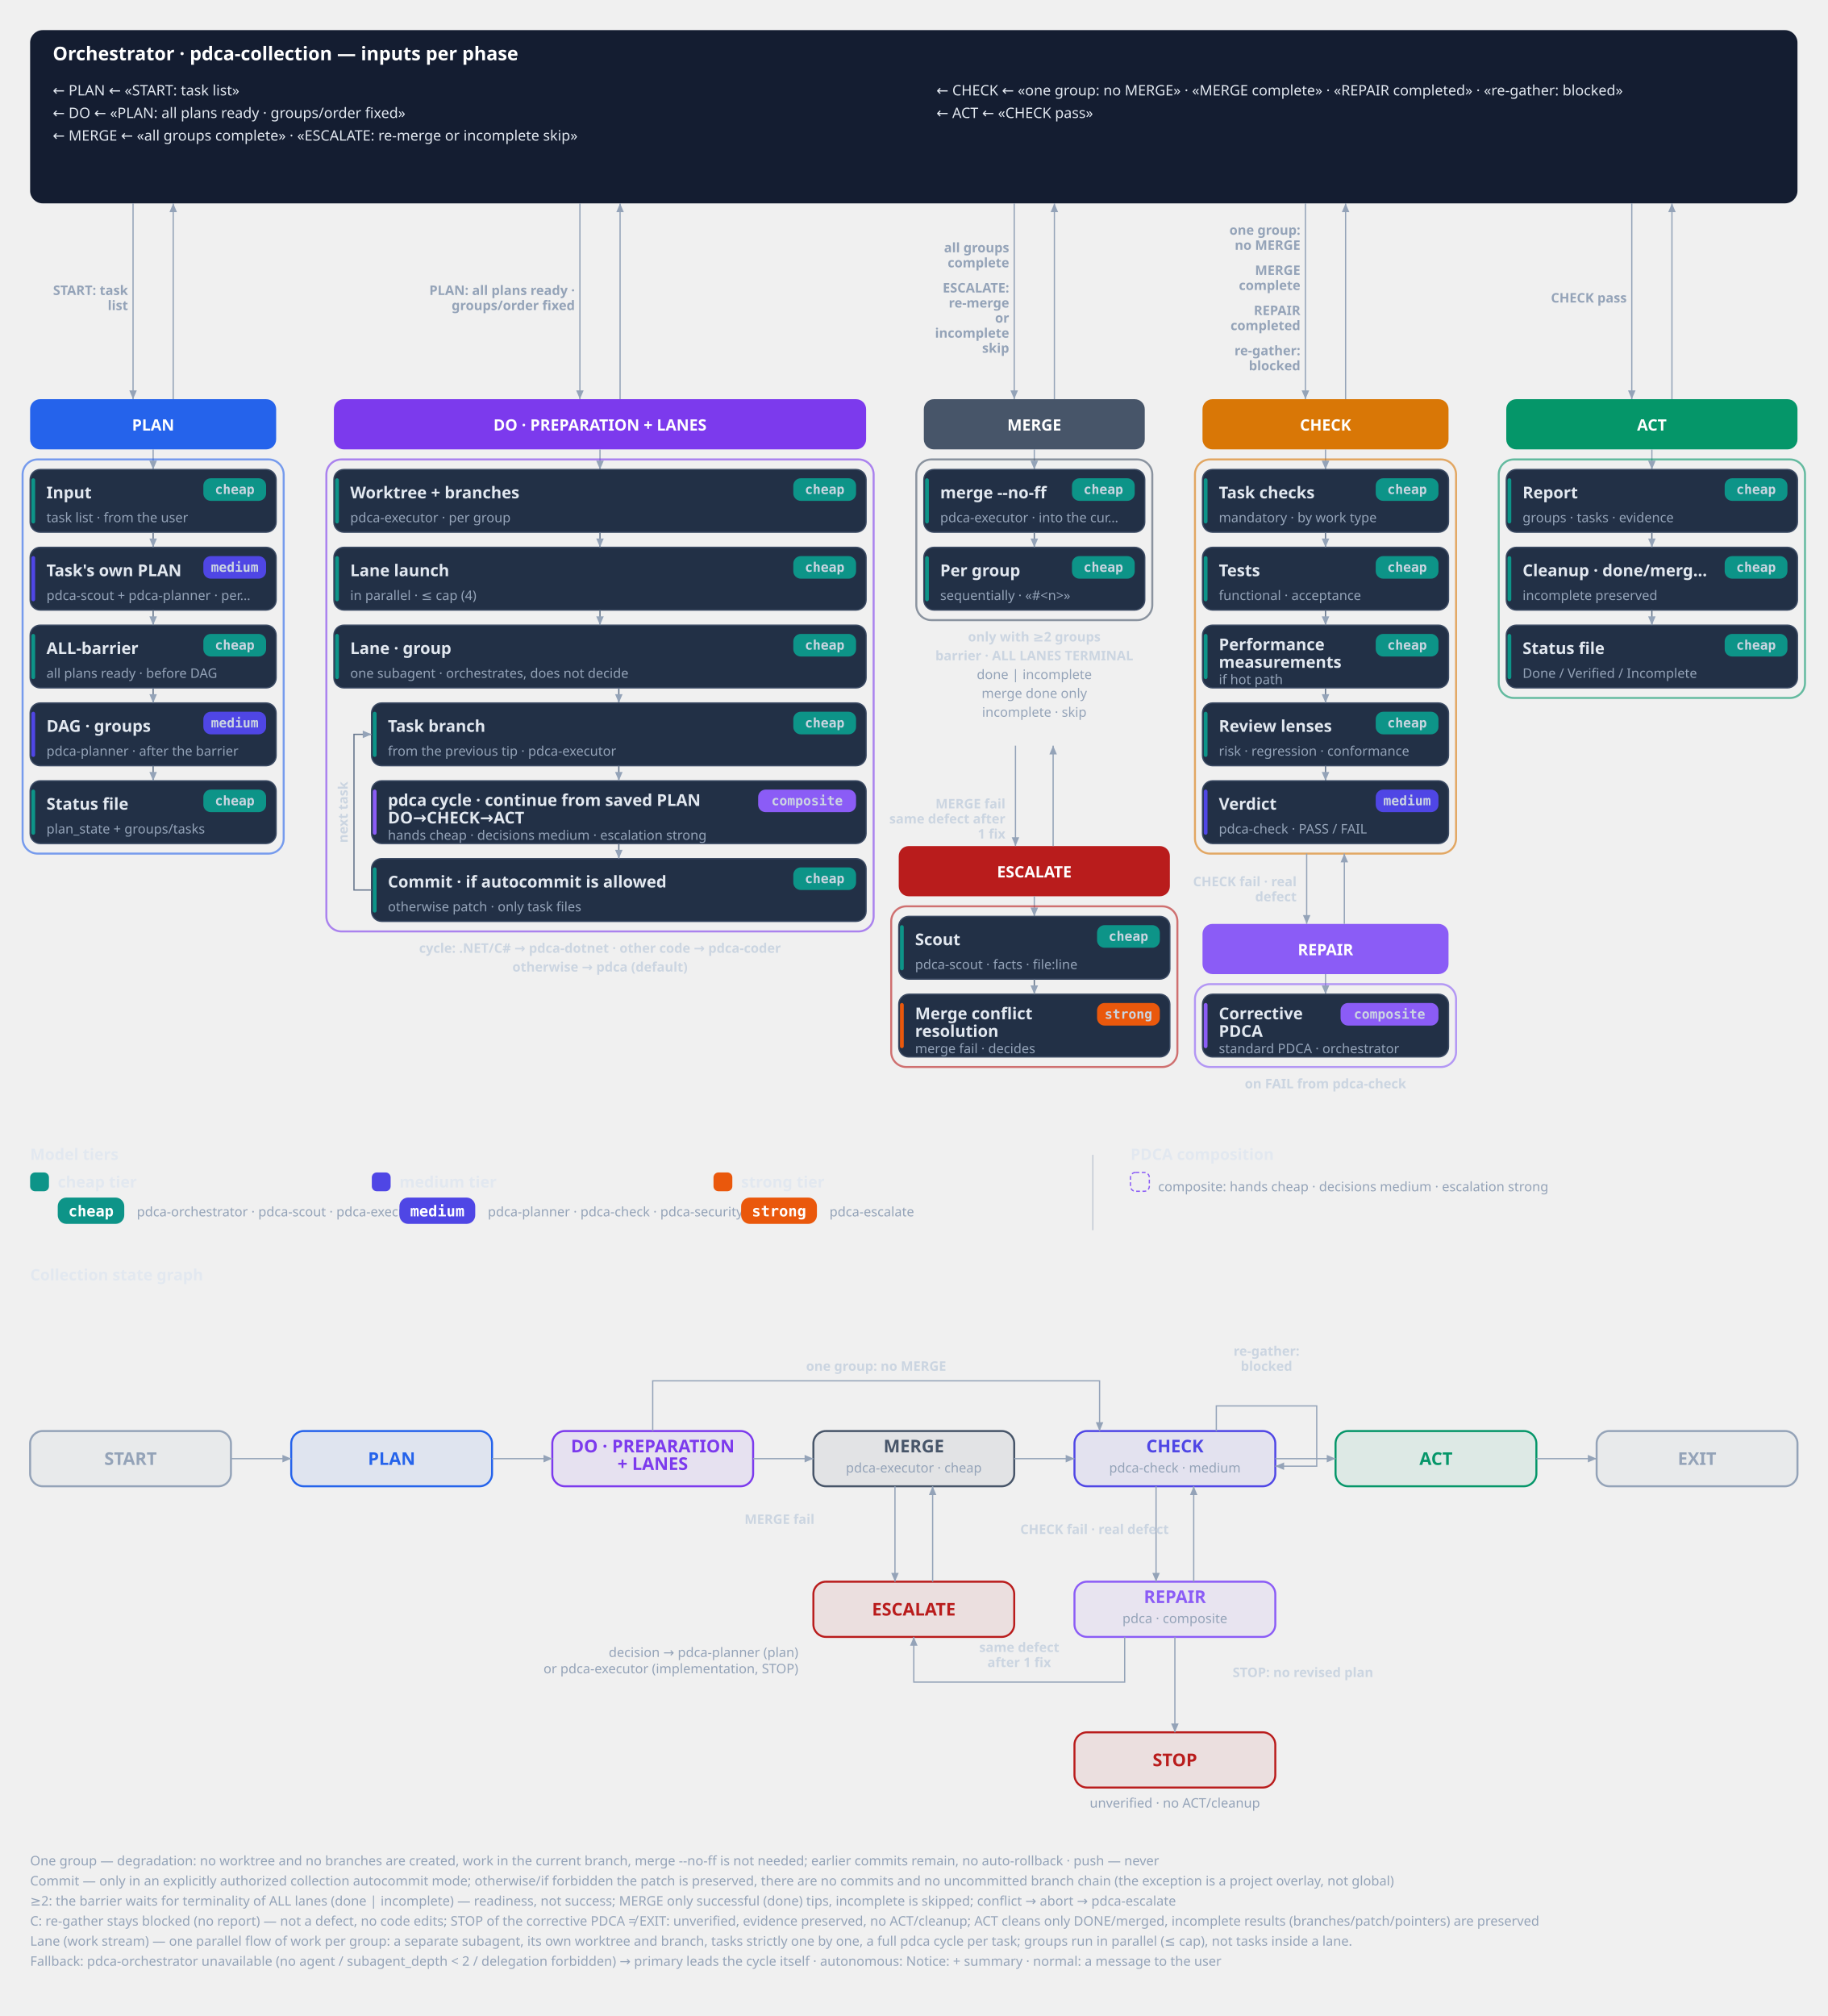
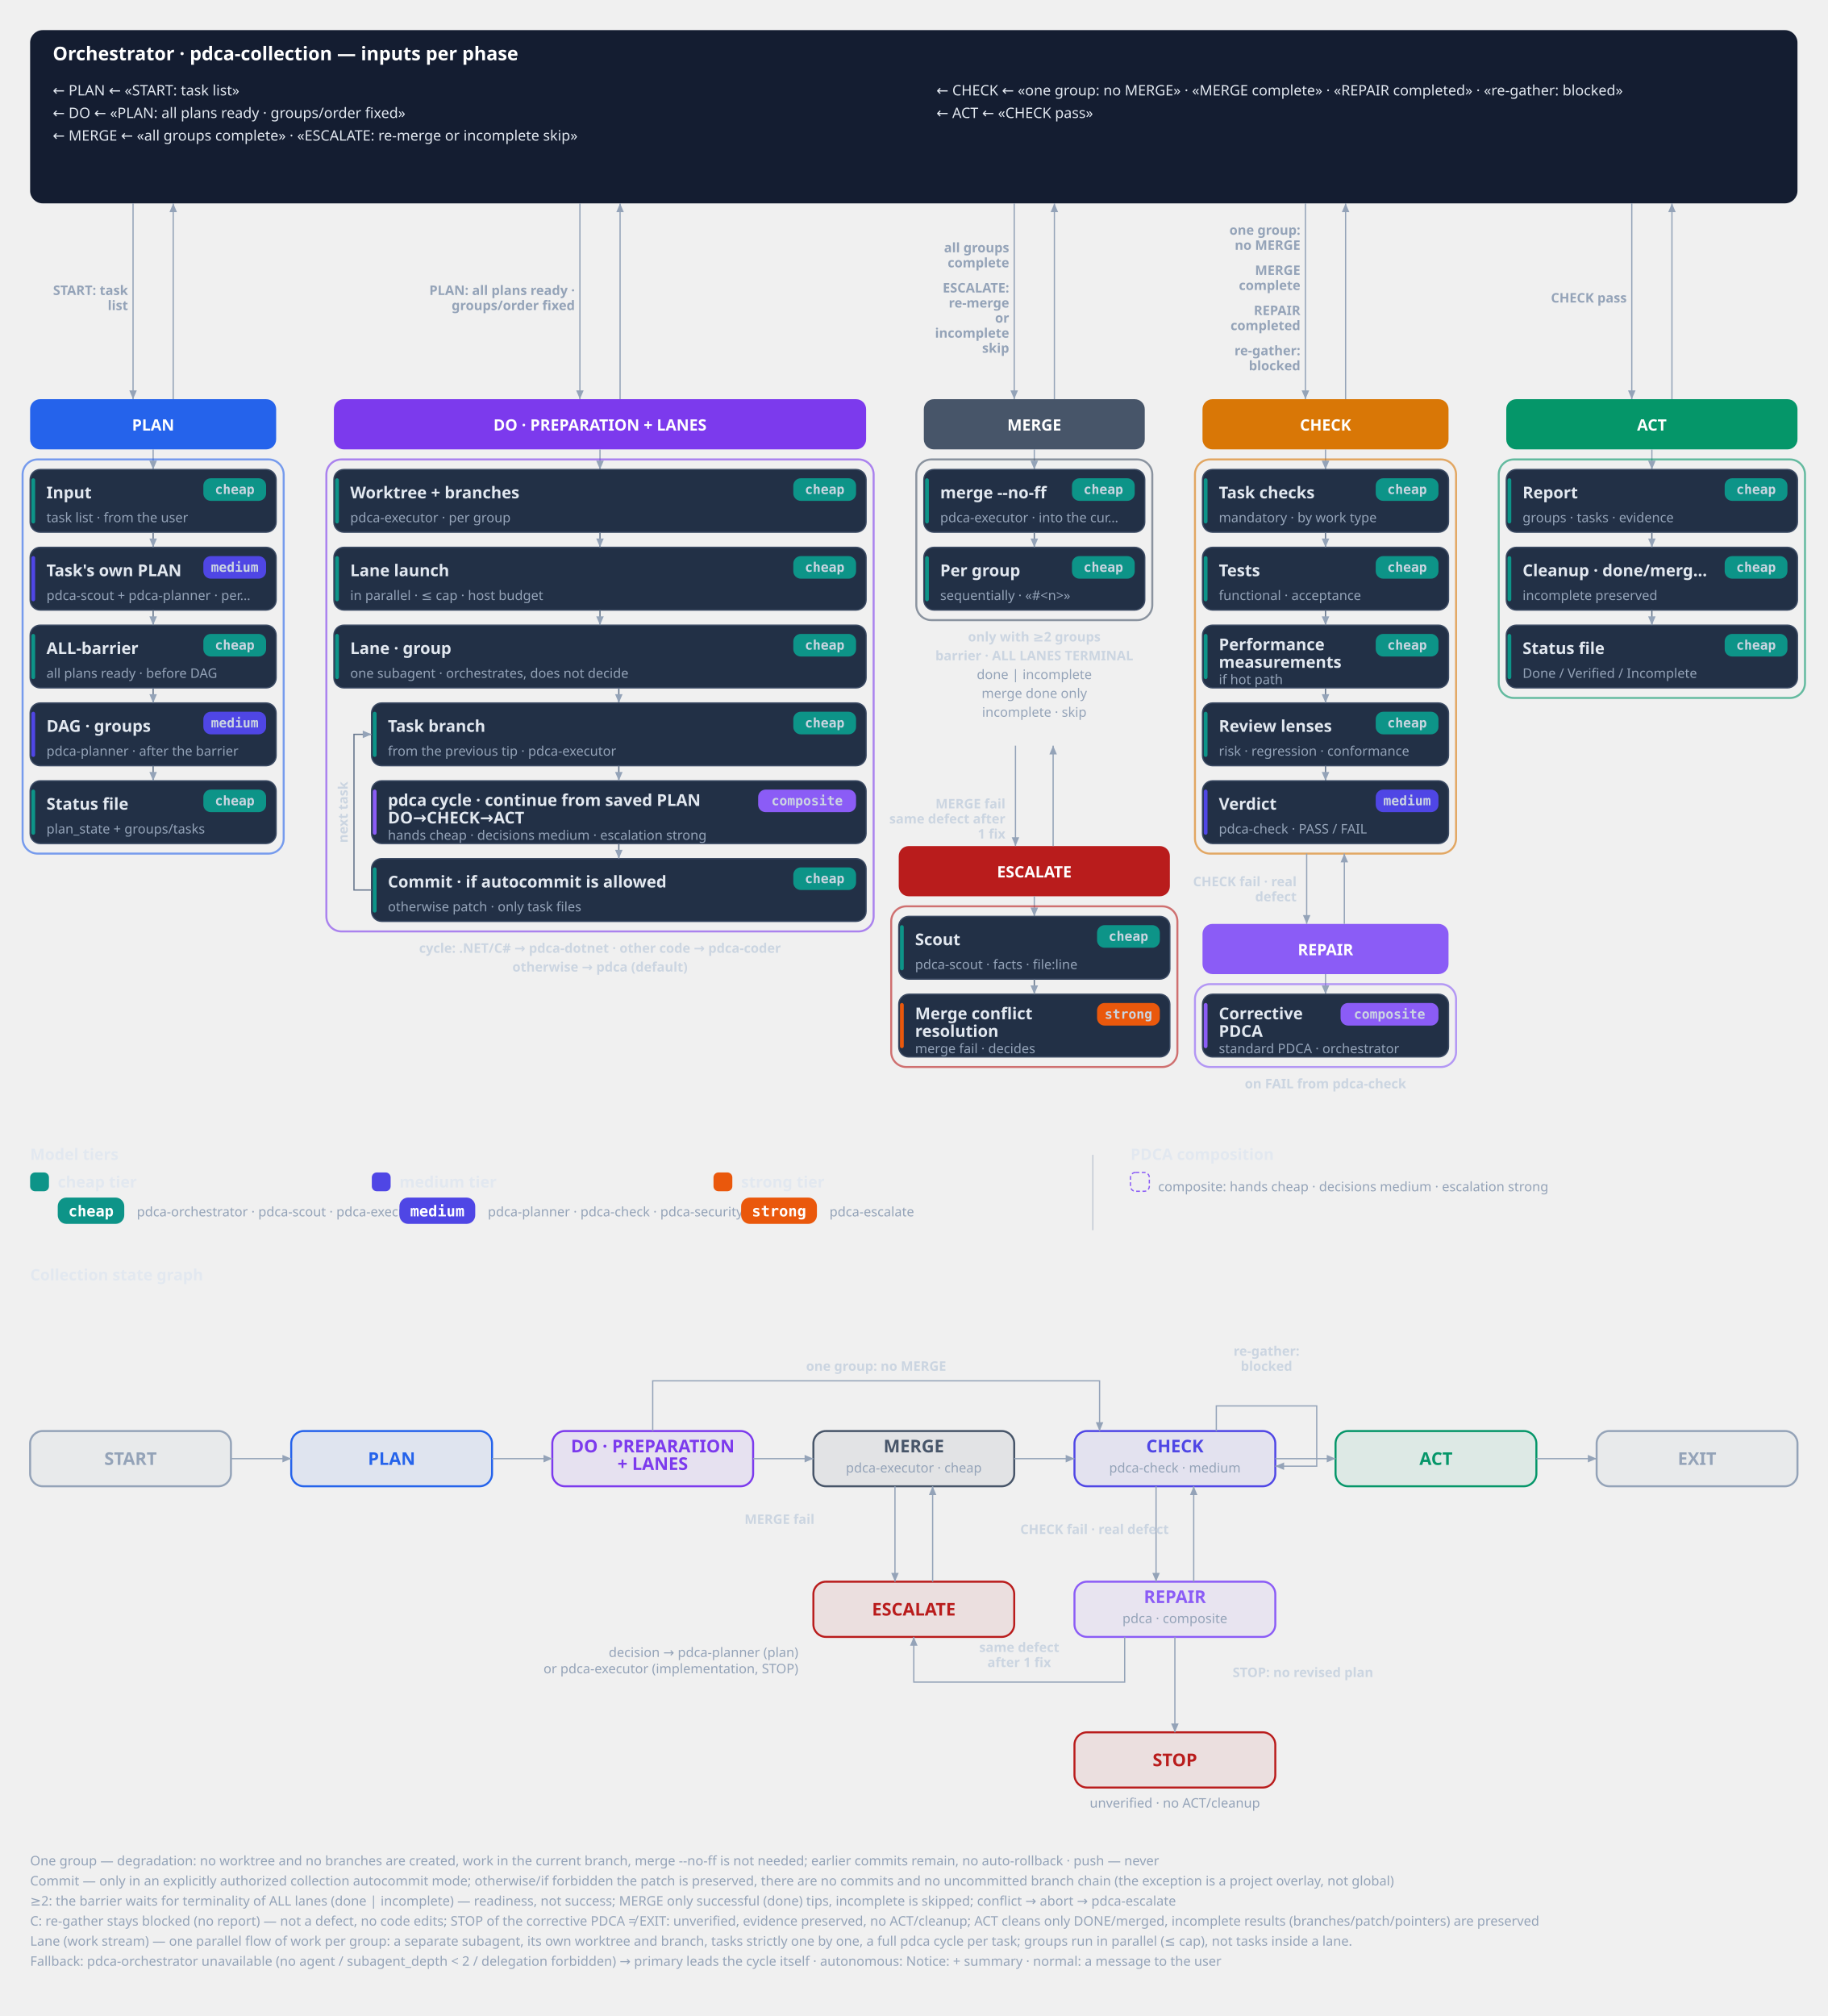
<svg xmlns="http://www.w3.org/2000/svg" viewBox="0 0 1456 1606" width="1456" font-family="Segoe UI, system-ui, sans-serif">
  <defs>
    <marker id="arrow" markerWidth="9" markerHeight="9" refX="7" refY="3" orient="auto">
      <path d="M0,0 L7,3 L0,6 Z" fill="#94a3b8" />
    </marker>
  </defs>
  <style>
.t{font-size:13px;font-weight:600;fill:#e2e8f0}
.s{font-size:10.5px;fill:#94a3b8}
.h{font-size:12.5px;font-weight:700;fill:#ffffff}
.g{font-size:10.5px;font-weight:600}
.band{fill:#141d31}
.bt{fill:#ffffff;font-size:15px;font-weight:700}
.ol{fill:#e2e8f0;font-size:11.5px}
.lt{font-size:12.5px;font-weight:700;fill:#e2e8f0}
.ls{font-size:10.5px;fill:#94a3b8}
.nt{font-size:10.5px;fill:#94a3b8}
.lm{font-family:ui-monospace,Consolas,Menlo,monospace;font-size:12px;font-weight:700}
.bm{font-family:ui-monospace,Consolas,Menlo,monospace;font-size:10.5px;font-weight:700}
.st{font-size:14px;font-weight:700}
</style>
  <rect x="24" y="24" width="1408" height="138" rx="10" class="band" data-band="orchestrator" />
  <text x="42" y="48" class="bt">Orchestrator · pdca-collection — inputs per phase</text>
  <text x="42" y="76" class="ol">← PLAN ← «START: task list»</text>
  <text x="42" y="94" class="ol">← DO ← «PLAN: all plans ready · groups/order fixed»</text>
  <text x="42" y="112" class="ol">← MERGE ← «all groups complete» · «ESCALATE: re-merge or incomplete skip»</text>
  <text x="746.0" y="76" class="ol">← CHECK ← «one group: no MERGE» · «MERGE complete» · «REPAIR completed» · «re-gather: blocked»</text>
  <text x="746.0" y="94" class="ol">← ACT ← «CHECK pass»</text>
  <g data-column="P">
    <g data-peer-header="P">
      <rect x="24" y="318" width="196" height="40" rx="8" fill="#2563eb" />
      <text x="122.0" y="343.0" class="h" text-anchor="middle">PLAN</text>
    </g>
    <polyline points="122.0,358 122.0,374" fill="none" stroke="#94a3b8" marker-end="url(#arrow)" />
    <rect x="24" y="374" width="196" height="50" rx="8" fill="#223046" stroke="#3b4a63" stroke-width="1" />
    <rect x="25" y="381" width="3" height="36" rx="1.5" fill="#0d9488" />
    <rect x="162" y="381" width="50" height="18" rx="6" fill="#0d9488" />
    <text x="187.0" y="393.5" class="bm" fill="#cbd5e1" text-anchor="middle">cheap</text>
    <text x="37" y="397" class="t">Input</text>
    <text x="37" y="416" class="s">task list · from the user</text>
    <g data-step="task-plan">
      <rect x="24" y="436" width="196" height="50" rx="8" fill="#223046" stroke="#3b4a63" stroke-width="1" />
      <rect x="25" y="443" width="3" height="36" rx="1.5" fill="#4f46e5" />
      <rect x="162" y="443" width="50" height="18" rx="6" fill="#4f46e5" />
      <text x="187.0" y="455.5" class="bm" fill="#cbd5e1" text-anchor="middle">medium</text>
      <text x="37" y="459" class="t">Task's own PLAN</text>
      <text x="37" y="478" class="s">pdca-scout + pdca-planner · per…</text>
    </g>
    <g data-step="all-plans-barrier">
      <rect x="24" y="498" width="196" height="50" rx="8" fill="#223046" stroke="#3b4a63" stroke-width="1" />
      <rect x="25" y="505" width="3" height="36" rx="1.5" fill="#0d9488" />
      <rect x="162" y="505" width="50" height="18" rx="6" fill="#0d9488" />
      <text x="187.0" y="517.5" class="bm" fill="#cbd5e1" text-anchor="middle">cheap</text>
      <text x="37" y="521" class="t">ALL-barrier</text>
      <text x="37" y="540" class="s">all plans ready · before DAG</text>
    </g>
    <g data-step="collection-scheduling">
      <rect x="24" y="560" width="196" height="50" rx="8" fill="#223046" stroke="#3b4a63" stroke-width="1" />
      <rect x="25" y="567" width="3" height="36" rx="1.5" fill="#4f46e5" />
      <rect x="162" y="567" width="50" height="18" rx="6" fill="#4f46e5" />
      <text x="187.0" y="579.5" class="bm" fill="#cbd5e1" text-anchor="middle">medium</text>
      <text x="37" y="583" class="t">DAG · groups</text>
      <text x="37" y="602" class="s">pdca-planner · after the barrier</text>
    </g>
    <rect x="24" y="622" width="196" height="50" rx="8" fill="#223046" stroke="#3b4a63" stroke-width="1" />
    <rect x="25" y="629" width="3" height="36" rx="1.5" fill="#0d9488" />
    <rect x="162" y="629" width="50" height="18" rx="6" fill="#0d9488" />
    <text x="187.0" y="641.5" class="bm" fill="#cbd5e1" text-anchor="middle">cheap</text>
    <text x="37" y="645" class="t">Status file</text>
    <text x="37" y="664" class="s">plan_state + groups/tasks</text>
    <polyline points="122.0,424 122.0,436" fill="none" stroke="#64748b" marker-end="url(#arrow)" />
    <polyline points="122.0,486 122.0,498" fill="none" stroke="#64748b" marker-end="url(#arrow)" />
    <polyline points="122.0,548 122.0,560" fill="none" stroke="#64748b" marker-end="url(#arrow)" />
    <polyline points="122.0,610 122.0,622" fill="none" stroke="#64748b" marker-end="url(#arrow)" />
    <rect x="18" y="366" width="208" height="314" rx="12" fill="none" stroke="#2563eb" stroke-opacity="0.6" stroke-width="1.6" data-frame="P" />
  </g>
  <g data-column="DO">
    <g data-peer-header="DO">
      <rect x="266.0" y="318" width="424" height="40" rx="8" fill="#7c3aed" />
      <text x="478.0" y="343.0" class="h" text-anchor="middle">DO · PREPARATION + LANES</text>
    </g>
    <polyline points="478.0,358 478.0,374" fill="none" stroke="#94a3b8" marker-end="url(#arrow)" />
    <rect x="266.0" y="374" width="424" height="50" rx="8" fill="#223046" stroke="#3b4a63" stroke-width="1" />
    <rect x="267.0" y="381" width="3" height="36" rx="1.5" fill="#0d9488" />
    <rect x="632.0" y="381" width="50" height="18" rx="6" fill="#0d9488" />
    <text x="657.0" y="393.5" class="bm" fill="#cbd5e1" text-anchor="middle">cheap</text>
    <text x="279.0" y="397" class="t">Worktree + branches</text>
    <text x="279.0" y="416" class="s">pdca-executor · per group</text>
    <rect x="266.0" y="436" width="424" height="50" rx="8" fill="#223046" stroke="#3b4a63" stroke-width="1" />
    <rect x="267.0" y="443" width="3" height="36" rx="1.5" fill="#0d9488" />
    <rect x="632.0" y="443" width="50" height="18" rx="6" fill="#0d9488" />
    <text x="657.0" y="455.5" class="bm" fill="#cbd5e1" text-anchor="middle">cheap</text>
    <text x="279.0" y="459" class="t">Lane launch</text>
-     <text x="279.0" y="478" class="s">in parallel · ≤ cap (4)</text>
+     <text x="279.0" y="478" class="s">in parallel · ≤ cap · host budget</text>
    <polyline points="478.0,424 478.0,436" fill="none" stroke="#64748b" marker-end="url(#arrow)" />
    <rect x="266.0" y="498" width="424" height="50" rx="8" fill="#223046" stroke="#3b4a63" stroke-width="1" />
    <rect x="267.0" y="505" width="3" height="36" rx="1.5" fill="#0d9488" />
    <rect x="632.0" y="505" width="50" height="18" rx="6" fill="#0d9488" />
    <text x="657.0" y="517.5" class="bm" fill="#cbd5e1" text-anchor="middle">cheap</text>
    <text x="279.0" y="521" class="t">Lane · group</text>
    <text x="279.0" y="540" class="s">one subagent · orchestrates, does not decide</text>
    <polyline points="478.0,486 478.0,498" fill="none" stroke="#64748b" marker-end="url(#arrow)" />
    <polyline points="493.0,548 493.0,560" fill="none" stroke="#64748b" marker-end="url(#arrow)" />
    <rect x="296.0" y="560" width="394" height="50" rx="8" fill="#223046" stroke="#3b4a63" stroke-width="1" />
    <rect x="297.0" y="567" width="3" height="36" rx="1.5" fill="#0d9488" />
    <rect x="632.0" y="567" width="50" height="18" rx="6" fill="#0d9488" />
    <text x="657.0" y="579.5" class="bm" fill="#cbd5e1" text-anchor="middle">cheap</text>
    <text x="309.0" y="583" class="t">Task branch</text>
    <text x="309.0" y="602" class="s">from the previous tip · pdca-executor</text>
    <rect x="296.0" y="622" width="394" height="50" rx="8" fill="#223046" stroke="#3b4a63" stroke-width="1" />
    <rect x="297.0" y="629" width="3" height="36" rx="1.5" fill="#8b5cf6" />
    <rect x="604.0" y="629" width="78" height="18" rx="6" fill="#8b5cf6" />
    <text x="643.0" y="641.5" class="bm" fill="#cbd5e1" text-anchor="middle">composite</text>
    <text x="309.0" y="642" class="t">pdca cycle · continue from saved PLAN</text>
    <text x="309.0" y="656" class="t">DO→CHECK→ACT</text>
    <text x="309.0" y="669" class="s">hands cheap · decisions medium · escalation strong</text>
    <polyline points="493.0,610 493.0,622" fill="none" stroke="#64748b" marker-end="url(#arrow)" />
    <rect x="296.0" y="684" width="394" height="50" rx="8" fill="#223046" stroke="#3b4a63" stroke-width="1" />
    <rect x="297.0" y="691" width="3" height="36" rx="1.5" fill="#0d9488" />
    <rect x="632.0" y="691" width="50" height="18" rx="6" fill="#0d9488" />
    <text x="657.0" y="703.5" class="bm" fill="#cbd5e1" text-anchor="middle">cheap</text>
    <text x="309.0" y="707" class="t">Commit · if autocommit is allowed</text>
    <text x="309.0" y="726" class="s">otherwise patch · only task files</text>
    <polyline points="493.0,672 493.0,684" fill="none" stroke="#64748b" marker-end="url(#arrow)" />
    <path d="M296.0,709.0 L282.0,709.0 L282.0,585.0 L296.0,585.0" fill="none" stroke="#64748b" marker-end="url(#arrow)" />
    <text x="277.0" y="647.0" class="g" fill="#cbd5e1" text-anchor="middle" transform="rotate(-90 277.0 647.0)">next task</text>
    <rect x="260.0" y="366" width="436" height="376" rx="12" fill="none" stroke="#7c3aed" stroke-opacity="0.6" stroke-width="1.6" data-frame="DO" />
    <text x="478.0" y="759" class="g" fill="#cbd5e1" text-anchor="middle">cycle: .NET/C# → pdca-dotnet · other code → pdca-coder</text>
    <text x="478.0" y="774" class="g" fill="#cbd5e1" text-anchor="middle">otherwise → pdca (default)</text>
  </g>
  <g data-column="MERGE">
    <g data-peer-header="MERGE">
      <rect x="736.0" y="318" width="176" height="40" rx="8" fill="#475569" />
      <text x="824.0" y="343.0" class="h" text-anchor="middle">MERGE</text>
    </g>
    <polyline points="824.0,358 824.0,374" fill="none" stroke="#94a3b8" marker-end="url(#arrow)" />
    <rect x="736.0" y="374" width="176" height="50" rx="8" fill="#223046" stroke="#3b4a63" stroke-width="1" />
    <rect x="737.0" y="381" width="3" height="36" rx="1.5" fill="#0d9488" />
    <rect x="854.0" y="381" width="50" height="18" rx="6" fill="#0d9488" />
    <text x="879.0" y="393.5" class="bm" fill="#cbd5e1" text-anchor="middle">cheap</text>
    <text x="749.0" y="397" class="t">merge --no-ff</text>
    <text x="749.0" y="416" class="s">pdca-executor · into the cur…</text>
    <rect x="736.0" y="436" width="176" height="50" rx="8" fill="#223046" stroke="#3b4a63" stroke-width="1" />
    <rect x="737.0" y="443" width="3" height="36" rx="1.5" fill="#0d9488" />
    <rect x="854.0" y="443" width="50" height="18" rx="6" fill="#0d9488" />
    <text x="879.0" y="455.5" class="bm" fill="#cbd5e1" text-anchor="middle">cheap</text>
    <text x="749.0" y="459" class="t">Per group</text>
    <text x="749.0" y="478" class="s">sequentially · «#&lt;n&gt;»</text>
    <polyline points="824.0,424 824.0,436" fill="none" stroke="#64748b" marker-end="url(#arrow)" />
    <g data-condition="all-lanes-terminal">
      <rect x="730.0" y="366" width="188" height="128" rx="12" fill="none" stroke="#475569" stroke-opacity="0.6" stroke-width="1.6" data-frame="MERGE" />
      <text x="824.0" y="511" class="g" fill="#cbd5e1" text-anchor="middle">only with ≥2 groups</text>
      <text x="824.0" y="526" class="g" fill="#cbd5e1" text-anchor="middle">barrier · ALL LANES TERMINAL</text>
      <text x="824.0" y="541" class="ls" fill="#94a3b8" text-anchor="middle">done | incomplete</text>
      <text x="824.0" y="556" class="ls" fill="#94a3b8" text-anchor="middle">merge done only</text>
      <text x="824.0" y="571" class="ls" fill="#94a3b8" text-anchor="middle">incomplete · skip</text>
    </g>
  </g>
  <g data-column="C" data-role="pdca-check" data-tier="medium">
    <g data-peer-header="C">
      <rect x="958.0" y="318" width="196" height="40" rx="8" fill="#d97706" />
      <text x="1056.0" y="343.0" class="h" text-anchor="middle">CHECK</text>
    </g>
    <polyline points="1056.0,358 1056.0,374" fill="none" stroke="#94a3b8" marker-end="url(#arrow)" />
    <rect x="958.0" y="374" width="196" height="50" rx="8" fill="#223046" stroke="#3b4a63" stroke-width="1" />
    <rect x="959.0" y="381" width="3" height="36" rx="1.5" fill="#0d9488" />
    <rect x="1096.0" y="381" width="50" height="18" rx="6" fill="#0d9488" />
    <text x="1121.0" y="393.5" class="bm" fill="#cbd5e1" text-anchor="middle">cheap</text>
    <text x="971.0" y="397" class="t">Task checks</text>
    <text x="971.0" y="416" class="s">mandatory · by work type</text>
    <rect x="958.0" y="436" width="196" height="50" rx="8" fill="#223046" stroke="#3b4a63" stroke-width="1" />
    <rect x="959.0" y="443" width="3" height="36" rx="1.5" fill="#0d9488" />
    <rect x="1096.0" y="443" width="50" height="18" rx="6" fill="#0d9488" />
    <text x="1121.0" y="455.5" class="bm" fill="#cbd5e1" text-anchor="middle">cheap</text>
    <text x="971.0" y="459" class="t">Tests</text>
    <text x="971.0" y="478" class="s">functional · acceptance</text>
    <rect x="958.0" y="498" width="196" height="50" rx="8" fill="#223046" stroke="#3b4a63" stroke-width="1" />
    <rect x="959.0" y="505" width="3" height="36" rx="1.5" fill="#0d9488" />
    <rect x="1096.0" y="505" width="50" height="18" rx="6" fill="#0d9488" />
    <text x="1121.0" y="517.5" class="bm" fill="#cbd5e1" text-anchor="middle">cheap</text>
    <text x="971.0" y="518" class="t">Performance</text>
    <text x="971.0" y="532" class="t">measurements</text>
    <text x="971.0" y="545" class="s">if hot path</text>
    <rect x="958.0" y="560" width="196" height="50" rx="8" fill="#223046" stroke="#3b4a63" stroke-width="1" />
    <rect x="959.0" y="567" width="3" height="36" rx="1.5" fill="#0d9488" />
    <rect x="1096.0" y="567" width="50" height="18" rx="6" fill="#0d9488" />
    <text x="1121.0" y="579.5" class="bm" fill="#cbd5e1" text-anchor="middle">cheap</text>
    <text x="971.0" y="583" class="t">Review lenses</text>
    <text x="971.0" y="602" class="s">risk · regression · conformance</text>
    <polyline points="1056.0,424 1056.0,436" fill="none" stroke="#64748b" marker-end="url(#arrow)" />
    <polyline points="1056.0,486 1056.0,498" fill="none" stroke="#64748b" marker-end="url(#arrow)" />
    <polyline points="1056.0,548 1056.0,560" fill="none" stroke="#64748b" marker-end="url(#arrow)" />
    <polyline points="1056.0,610 1056.0,622" fill="none" stroke="#64748b" marker-end="url(#arrow)" />
    <g data-step="check-verdict" data-role="pdca-check" data-tier="medium">
      <rect x="958.0" y="622" width="196" height="50" rx="8" fill="#223046" stroke="#3b4a63" stroke-width="1" />
      <rect x="959.0" y="629" width="3" height="36" rx="1.5" fill="#4f46e5" />
      <rect x="1096.0" y="629" width="50" height="18" rx="6" fill="#4f46e5" />
      <text x="1121.0" y="641.5" class="bm" fill="#cbd5e1" text-anchor="middle">medium</text>
      <text x="971.0" y="645" class="t">Verdict</text>
      <text x="971.0" y="664" class="s">pdca-check · PASS / FAIL</text>
    </g>
    <rect x="952.0" y="366" width="208" height="314" rx="12" fill="none" stroke="#d97706" stroke-opacity="0.6" stroke-width="1.6" data-frame="C" />
  </g>
  <g data-column="A">
    <g data-peer-header="A">
      <rect x="1200.0" y="318" width="232" height="40" rx="8" fill="#059669" />
      <text x="1316.0" y="343.0" class="h" text-anchor="middle">ACT</text>
    </g>
    <polyline points="1316.0,358 1316.0,374" fill="none" stroke="#94a3b8" marker-end="url(#arrow)" />
    <rect x="1200.0" y="374" width="232" height="50" rx="8" fill="#223046" stroke="#3b4a63" stroke-width="1" />
    <rect x="1201.0" y="381" width="3" height="36" rx="1.5" fill="#0d9488" />
    <rect x="1374.0" y="381" width="50" height="18" rx="6" fill="#0d9488" />
    <text x="1399.0" y="393.5" class="bm" fill="#cbd5e1" text-anchor="middle">cheap</text>
    <text x="1213.0" y="397" class="t">Report</text>
    <text x="1213.0" y="416" class="s">groups · tasks · evidence</text>
    <rect x="1200.0" y="436" width="232" height="50" rx="8" fill="#223046" stroke="#3b4a63" stroke-width="1" />
    <rect x="1201.0" y="443" width="3" height="36" rx="1.5" fill="#0d9488" />
    <rect x="1374.0" y="443" width="50" height="18" rx="6" fill="#0d9488" />
    <text x="1399.0" y="455.5" class="bm" fill="#cbd5e1" text-anchor="middle">cheap</text>
    <text x="1213.0" y="459" class="t">Cleanup · done/merg…</text>
    <text x="1213.0" y="478" class="s">incomplete preserved</text>
    <rect x="1200.0" y="498" width="232" height="50" rx="8" fill="#223046" stroke="#3b4a63" stroke-width="1" />
    <rect x="1201.0" y="505" width="3" height="36" rx="1.5" fill="#0d9488" />
    <rect x="1374.0" y="505" width="50" height="18" rx="6" fill="#0d9488" />
    <text x="1399.0" y="517.5" class="bm" fill="#cbd5e1" text-anchor="middle">cheap</text>
    <text x="1213.0" y="521" class="t">Status file</text>
    <text x="1213.0" y="540" class="s">Done / Verified / Incomplete</text>
    <polyline points="1316.0,424 1316.0,436" fill="none" stroke="#64748b" marker-end="url(#arrow)" />
    <polyline points="1316.0,486 1316.0,498" fill="none" stroke="#64748b" marker-end="url(#arrow)" />
    <rect x="1194.0" y="366" width="244" height="190" rx="12" fill="none" stroke="#059669" stroke-opacity="0.6" stroke-width="1.6" data-frame="A" />
  </g>
  <g data-column="REPAIR" data-child-of="C" data-dispatched-by="orchestrator" data-main-recovery="corrective-pdca" data-composition="composite">
    <g data-peer-header="REPAIR">
      <rect x="958.0" y="736" width="196" height="40" rx="8" fill="#8b5cf6" />
      <text x="1056.0" y="761.0" class="h" text-anchor="middle">REPAIR</text>
    </g>
    <polyline points="1056.0,776 1056.0,792" fill="none" stroke="#94a3b8" marker-end="url(#arrow)" />
    <rect x="958.0" y="792" width="196" height="50" rx="8" fill="#223046" stroke="#3b4a63" stroke-width="1" />
    <rect x="959.0" y="799" width="3" height="36" rx="1.5" fill="#8b5cf6" />
    <rect x="1068.0" y="799" width="78" height="18" rx="6" fill="#8b5cf6" />
    <text x="1107.0" y="811.5" class="bm" fill="#cbd5e1" text-anchor="middle">composite</text>
    <text x="971.0" y="812" class="t">Corrective</text>
    <text x="971.0" y="826" class="t">PDCA</text>
    <text x="971.0" y="839" class="s">standard PDCA · orchestrator</text>
    <rect x="952.0" y="784" width="208" height="66" rx="12" fill="none" stroke="#8b5cf6" stroke-opacity="0.6" stroke-width="1.6" data-frame="REPAIR" />
    <text x="1056.0" y="867" class="g" fill="#cbd5e1" text-anchor="middle">on FAIL from pdca-check</text>
  </g>
  <g data-bus="dispatch" data-origin="C" data-target="REPAIR" data-kind="dispatch">
    <polyline points="1041.0,680 1041.0,736" fill="none" stroke="#94a3b8" marker-end="url(#arrow)" />
    <g data-entry-from="C" data-entry-to="REPAIR" data-entry-condition="FAIL">
      <text x="1033.0" y="706" class="g" fill="#cbd5e1" text-anchor="end">CHECK fail · real</text>
      <text x="1033.0" y="718" class="g" fill="#cbd5e1" text-anchor="end">defect</text>
    </g>
  </g>
  <g data-bus="result" data-origin="REPAIR" data-target="C" data-kind="result">
    <polyline points="1071.0,736 1071.0,680" fill="none" stroke="#94a3b8" marker-end="url(#arrow)" />
  </g>
  <g data-column="E" data-child-of="MERGE" data-dispatched-by="orchestrator">
    <g data-peer-header="E">
      <rect x="716.0" y="674" width="216" height="40" rx="8" fill="#b91c1c" />
      <text x="824.0" y="699.0" class="h" text-anchor="middle">ESCALATE</text>
    </g>
    <polyline points="824.0,714 824.0,730" fill="none" stroke="#94a3b8" marker-end="url(#arrow)" />
    <rect x="716.0" y="730" width="216" height="50" rx="8" fill="#223046" stroke="#3b4a63" stroke-width="1" />
    <rect x="717.0" y="737" width="3" height="36" rx="1.5" fill="#0d9488" />
    <rect x="874.0" y="737" width="50" height="18" rx="6" fill="#0d9488" />
    <text x="899.0" y="749.5" class="bm" fill="#cbd5e1" text-anchor="middle">cheap</text>
    <text x="729.0" y="753" class="t">Scout</text>
    <text x="729.0" y="772" class="s">pdca-scout · facts · file:line</text>
    <rect x="716.0" y="792" width="216" height="50" rx="8" fill="#223046" stroke="#3b4a63" stroke-width="1" />
    <rect x="717.0" y="799" width="3" height="36" rx="1.5" fill="#ea580c" />
    <rect x="874.0" y="799" width="50" height="18" rx="6" fill="#ea580c" />
    <text x="899.0" y="811.5" class="bm" fill="#cbd5e1" text-anchor="middle">strong</text>
    <text x="729.0" y="812" class="t">Merge conflict</text>
    <text x="729.0" y="826" class="t">resolution</text>
    <text x="729.0" y="839" class="s">merge fail · decides</text>
    <polyline points="824.0,780 824.0,792" fill="none" stroke="#64748b" marker-end="url(#arrow)" />
    <rect x="710.0" y="722" width="228" height="128" rx="12" fill="none" stroke="#b91c1c" stroke-opacity="0.6" stroke-width="1.6" data-frame="E" />
  </g>
  <g data-bus="dispatch" data-origin="MERGE" data-target="E" data-kind="dispatch">
    <polyline points="809.0,594 809.0,674" fill="none" stroke="#94a3b8" marker-end="url(#arrow)" />
    <g data-entry-from="MERGE" data-entry-to="ESCALATE" data-entry-condition="merge-conflict">
      <text x="801.0" y="644" class="g" fill="#cbd5e1" text-anchor="end">MERGE fail</text>
    </g>
    <g data-entry-from="REPAIR" data-entry-to="ESCALATE" data-entry-condition="same defect after 1 fix">
      <text x="801.0" y="656" class="g" fill="#cbd5e1" text-anchor="end">same defect after</text>
      <text x="801.0" y="668" class="g" fill="#cbd5e1" text-anchor="end">1 fix</text>
    </g>
  </g>
  <g data-bus="result" data-origin="E" data-target="MERGE" data-kind="result">
    <polyline points="839.0,674 839.0,594" fill="none" stroke="#94a3b8" marker-end="url(#arrow)" />
  </g>
  <g data-bus="dispatch" data-origin="orchestrator" data-target="P" data-kind="dispatch">
    <polyline points="106.0,162 106.0,318" fill="none" stroke="#94a3b8" marker-end="url(#arrow)" />
    <g data-entry-from="START" data-entry-to="P" data-entry-condition="start">
      <text x="102.0" y="235.0" class="g" fill="#94a3b8" text-anchor="end">START: task</text>
      <text x="102.0" y="247.0" class="g" fill="#94a3b8" text-anchor="end">list</text>
    </g>
  </g>
  <g data-bus="result" data-origin="P" data-target="orchestrator" data-kind="result">
    <polyline points="138.0,318 138.0,162" fill="none" stroke="#94a3b8" marker-end="url(#arrow)" />
  </g>
  <g data-bus="dispatch" data-origin="orchestrator" data-target="DO" data-kind="dispatch">
    <polyline points="462.0,162 462.0,318" fill="none" stroke="#94a3b8" marker-end="url(#arrow)" />
    <g data-entry-from="P" data-entry-to="DO" data-entry-condition="groups">
      <text x="458.0" y="235.0" class="g" fill="#94a3b8" text-anchor="end">PLAN: all plans ready ·</text>
      <text x="458.0" y="247.0" class="g" fill="#94a3b8" text-anchor="end">groups/order fixed</text>
    </g>
  </g>
  <g data-bus="result" data-origin="DO" data-target="orchestrator" data-kind="result">
    <polyline points="494.0,318 494.0,162" fill="none" stroke="#94a3b8" marker-end="url(#arrow)" />
  </g>
  <g data-bus="dispatch" data-origin="orchestrator" data-target="MERGE" data-kind="dispatch">
    <polyline points="808.0,162 808.0,318" fill="none" stroke="#94a3b8" marker-end="url(#arrow)" />
    <g data-entry-from="DO" data-entry-to="MERGE" data-entry-condition="≥2 · all-lanes-terminal">
      <text x="804.0" y="201.0" class="g" fill="#94a3b8" text-anchor="end">all groups</text>
      <text x="804.0" y="213.0" class="g" fill="#94a3b8" text-anchor="end">complete</text>
    </g>
    <g data-entry-from="ESCALATE" data-entry-to="MERGE" data-entry-condition="resolved/reorder/mark incomplete">
      <text x="804.0" y="233.0" class="g" fill="#94a3b8" text-anchor="end">ESCALATE:</text>
      <text x="804.0" y="245.0" class="g" fill="#94a3b8" text-anchor="end">re-merge</text>
      <text x="804.0" y="257.0" class="g" fill="#94a3b8" text-anchor="end">or</text>
      <text x="804.0" y="269.0" class="g" fill="#94a3b8" text-anchor="end">incomplete</text>
      <text x="804.0" y="281.0" class="g" fill="#94a3b8" text-anchor="end">skip</text>
    </g>
  </g>
  <g data-bus="result" data-origin="MERGE" data-target="orchestrator" data-kind="result">
    <polyline points="840.0,318 840.0,162" fill="none" stroke="#94a3b8" marker-end="url(#arrow)" />
  </g>
  <g data-bus="dispatch" data-origin="orchestrator" data-target="C" data-kind="dispatch">
    <polyline points="1040.0,162 1040.0,318" fill="none" stroke="#94a3b8" marker-end="url(#arrow)" />
    <g data-entry-from="DO" data-entry-to="C" data-entry-condition="one group · no merge">
      <text x="1036.0" y="187.0" class="g" fill="#94a3b8" text-anchor="end">one group:</text>
      <text x="1036.0" y="199.0" class="g" fill="#94a3b8" text-anchor="end">no MERGE</text>
    </g>
    <g data-entry-from="MERGE" data-entry-to="C" data-entry-condition="integration complete">
      <text x="1036.0" y="219.0" class="g" fill="#94a3b8" text-anchor="end">MERGE</text>
      <text x="1036.0" y="231.0" class="g" fill="#94a3b8" text-anchor="end">complete</text>
    </g>
    <g data-entry-from="REPAIR" data-entry-to="C" data-entry-condition="full-verification">
      <text x="1036.0" y="251.0" class="g" fill="#94a3b8" text-anchor="end">REPAIR</text>
      <text x="1036.0" y="263.0" class="g" fill="#94a3b8" text-anchor="end">completed</text>
    </g>
    <g data-entry-from="C" data-entry-to="C" data-entry-condition="re-gather">
      <text x="1036.0" y="283.0" class="g" fill="#94a3b8" text-anchor="end">re-gather:</text>
      <text x="1036.0" y="295.0" class="g" fill="#94a3b8" text-anchor="end">blocked</text>
    </g>
  </g>
  <g data-bus="result" data-origin="C" data-target="orchestrator" data-kind="result">
    <polyline points="1072.0,318 1072.0,162" fill="none" stroke="#94a3b8" marker-end="url(#arrow)" />
  </g>
  <g data-bus="dispatch" data-origin="orchestrator" data-target="A" data-kind="dispatch">
    <polyline points="1300.0,162 1300.0,318" fill="none" stroke="#94a3b8" marker-end="url(#arrow)" />
    <g data-entry-from="C" data-entry-to="A" data-entry-condition="PASS">
      <text x="1296.0" y="241.0" class="g" fill="#94a3b8" text-anchor="end">CHECK pass</text>
    </g>
  </g>
  <g data-bus="result" data-origin="A" data-target="orchestrator" data-kind="result">
    <polyline points="1332.0,318 1332.0,162" fill="none" stroke="#94a3b8" marker-end="url(#arrow)" />
  </g>
  <g data-legend="model-tiers">
    <text x="24" y="924" class="lt">Model tiers</text>
    <text x="46.0" y="946" class="lt">cheap tier</text>
    <rect x="24.0" y="934" width="15" height="15" rx="4" fill="#0d9488" />
    <rect x="46.0" y="954" width="53.0" height="21" rx="7" fill="#0d9488" />
    <text x="72.5" y="969" class="lm" fill="#ffffff" text-anchor="middle">cheap</text>
    <text x="109.0" y="969" class="ls">pdca-orchestrator · pdca-scout · pdca-executor</text>
    <text x="318.213" y="946" class="lt">medium tier</text>
    <rect x="296.213" y="934" width="15" height="15" rx="4" fill="#4f46e5" />
    <rect x="318.213" y="954" width="60.4" height="21" rx="7" fill="#4f46e5" />
    <text x="348.413" y="969" class="lm" fill="#ffffff" text-anchor="middle">medium</text>
    <text x="388.613" y="969" class="ls">pdca-planner · pdca-check · pdca-security-auditor</text>
    <text x="590.427" y="946" class="lt">strong tier</text>
    <rect x="568.427" y="934" width="15" height="15" rx="4" fill="#ea580c" />
    <rect x="590.427" y="954" width="60.4" height="21" rx="7" fill="#ea580c" />
    <text x="620.627" y="969" class="lm" fill="#ffffff" text-anchor="middle">strong</text>
    <text x="660.827" y="969" class="ls">pdca-escalate</text>
  </g>
  <line x1="870.64" y1="920" x2="870.64" y2="980" stroke="#94a3b8" stroke-opacity="0.5" />
  <g data-legend="composition">
    <text x="900.64" y="924" class="lt">PDCA composition</text>
    <rect x="900.64" y="934" width="15" height="15" rx="4" fill="none" stroke="#8b5cf6" stroke-dasharray="3 2" />
    <text x="922.64" y="949" class="ls" fill="#cbd5e1">composite: hands cheap · decisions medium · escalation strong</text>
  </g>
  <text x="24" y="1020" class="lt">Collection state graph</text>
  <g data-node="START">
    <rect x="24" y="1140" width="160" height="44" rx="10" fill="#94a3b8" fill-opacity="0.08" stroke="#94a3b8" stroke-width="1.6" />
    <text x="104.0" y="1167.0" class="st" fill="#94a3b8" text-anchor="middle">START</text>
  </g>
  <g data-node="P">
    <rect x="232" y="1140" width="160" height="44" rx="10" fill="#2563eb" fill-opacity="0.08" stroke="#2563eb" stroke-width="1.6" />
    <text x="312.0" y="1167.0" class="st" fill="#2563eb" text-anchor="middle">PLAN</text>
  </g>
  <g data-node="DO" data-tier="cheap">
    <rect x="440" y="1140" width="160" height="44" rx="10" fill="#7c3aed" fill-opacity="0.08" stroke="#7c3aed" stroke-width="1.6" />
    <text x="520.0" y="1157" class="st" fill="#7c3aed" text-anchor="middle">DO · PREPARATION</text>
    <text x="520.0" y="1171" class="st" fill="#7c3aed" text-anchor="middle">+ LANES</text>
  </g>
  <g data-node="MERGE" data-tier="cheap">
    <rect x="648" y="1140" width="160" height="44" rx="10" fill="#475569" fill-opacity="0.08" stroke="#475569" stroke-width="1.6" />
    <text x="728.0" y="1157" class="st" fill="#475569" text-anchor="middle">MERGE</text>
    <text x="728.0" y="1173" class="ls" fill="#475569" text-anchor="middle">pdca-executor · cheap</text>
  </g>
  <g data-node="C" data-tier="medium">
    <rect x="856" y="1140" width="160" height="44" rx="10" fill="#4f46e5" fill-opacity="0.08" stroke="#4f46e5" stroke-width="1.6" />
    <text x="936.0" y="1157" class="st" fill="#4f46e5" text-anchor="middle">CHECK</text>
    <text x="936.0" y="1173" class="ls" fill="#4f46e5" text-anchor="middle">pdca-check · medium</text>
  </g>
  <g data-node="A">
    <rect x="1064" y="1140" width="160" height="44" rx="10" fill="#059669" fill-opacity="0.08" stroke="#059669" stroke-width="1.6" />
    <text x="1144.0" y="1167.0" class="st" fill="#059669" text-anchor="middle">ACT</text>
  </g>
  <g data-node="EXIT">
    <rect x="1272" y="1140" width="160" height="44" rx="10" fill="#94a3b8" fill-opacity="0.08" stroke="#94a3b8" stroke-width="1.6" />
    <text x="1352.0" y="1167.0" class="st" fill="#94a3b8" text-anchor="middle">EXIT</text>
  </g>
  <g data-node="REPAIR" data-composition="composite">
    <rect x="856" y="1260" width="160" height="44" rx="10" fill="#8b5cf6" fill-opacity="0.08" stroke="#8b5cf6" stroke-width="1.6" />
    <text x="936.0" y="1277" class="st" fill="#8b5cf6" text-anchor="middle">REPAIR</text>
    <text x="936.0" y="1293" class="ls" fill="#8b5cf6" text-anchor="middle">pdca · composite</text>
  </g>
  <g data-node="ESCALATE" data-tier="strong">
    <rect x="648" y="1260" width="160" height="44" rx="10" fill="#b91c1c" fill-opacity="0.08" stroke="#b91c1c" stroke-width="1.6" />
    <text x="728.0" y="1287.0" class="st" fill="#b91c1c" text-anchor="middle">ESCALATE</text>
  </g>
  <g data-annotation="ESCALATE">
    <text x="636" y="1320" class="nt" text-anchor="end">decision → pdca-planner (plan)</text>
    <text x="636" y="1333" class="nt" text-anchor="end">or pdca-executor (implementation, STOP)</text>
  </g>
  <g data-node="STOP">
    <rect x="856" y="1380" width="160" height="44" rx="10" fill="#b91c1c" fill-opacity="0.08" stroke="#b91c1c" stroke-width="1.6" />
    <text x="936.0" y="1407.0" class="st" fill="#b91c1c" text-anchor="middle">STOP</text>
  </g>
  <g data-annotation="STOP">
    <text x="936.0" y="1440" class="nt" text-anchor="middle">unverified · no ACT/cleanup</text>
  </g>
  <g data-from="START" data-to="P" data-condition="start">
    <polyline points="184,1162.0 232,1162.0" fill="none" stroke="#94a3b8" marker-end="url(#arrow)" />
  </g>
  <g data-from="P" data-to="DO" data-condition="groups">
    <polyline points="392,1162.0 440,1162.0" fill="none" stroke="#94a3b8" marker-end="url(#arrow)" />
  </g>
  <g data-from="DO" data-to="MERGE" data-condition="≥2 · all-lanes-terminal">
    <polyline points="600,1162.0 648,1162.0" fill="none" stroke="#94a3b8" marker-end="url(#arrow)" />
  </g>
  <g data-from="DO" data-to="C" data-condition="one group · no merge">
    <polyline points="520.0,1140 520.0,1100 876,1100 876,1140" fill="none" stroke="#94a3b8" marker-end="url(#arrow)" />
    <text x="698.0" y="1092" class="g" fill="#cbd5e1" text-anchor="middle">one group: no MERGE</text>
  </g>
  <g data-from="MERGE" data-to="C" data-condition="integration complete">
    <polyline points="808,1162.0 856,1162.0" fill="none" stroke="#94a3b8" marker-end="url(#arrow)" />
  </g>
  <g data-from="C" data-to="REPAIR" data-condition="FAIL" data-dispatched-by="orchestrator">
    <polyline points="921.0,1184 921.0,1260" fill="none" stroke="#94a3b8" marker-end="url(#arrow)" />
    <text x="872.0" y="1222.0" class="g" fill="#cbd5e1" text-anchor="middle">CHECK fail · real defect</text>
  </g>
  <g data-from="REPAIR" data-to="C" data-condition="full-verification">
    <polyline points="951.0,1260 951.0,1184" fill="none" stroke="#94a3b8" marker-end="url(#arrow)" />
  </g>
  <g data-from="C" data-to="C" data-condition="re-gather">
    <polyline points="969,1140 969,1120 1049,1120 1049,1168 1016,1168" fill="none" stroke="#94a3b8" marker-end="url(#arrow)" />
    <text x="1009" y="1080" class="g" fill="#cbd5e1" text-anchor="middle">re-gather:</text>
    <text x="1009" y="1092" class="g" fill="#cbd5e1" text-anchor="middle">blocked</text>
  </g>
  <g data-from="C" data-to="A" data-condition="PASS">
    <polyline points="1016,1162.0 1064,1162.0" fill="none" stroke="#94a3b8" marker-end="url(#arrow)" />
  </g>
  <g data-from="A" data-to="EXIT" data-condition="finalized">
    <polyline points="1224,1162.0 1272,1162.0" fill="none" stroke="#94a3b8" marker-end="url(#arrow)" />
  </g>
  <g data-from="MERGE" data-to="ESCALATE" data-condition="merge-conflict">
    <polyline points="713.0,1184 713.0,1260" fill="none" stroke="#94a3b8" marker-end="url(#arrow)" />
    <text x="621.0" y="1214.0" class="g" fill="#cbd5e1" text-anchor="middle">MERGE fail</text>
  </g>
  <g data-from="ESCALATE" data-to="MERGE" data-condition="resolved/reorder/mark incomplete" data-dispatched-by="orchestrator">
    <polyline points="743.0,1260 743.0,1184" fill="none" stroke="#94a3b8" marker-end="url(#arrow)" />
  </g>
  <g data-from="REPAIR" data-to="ESCALATE" data-condition="same defect after 1 fix">
    <polyline points="896,1304 896,1340 728.0,1340 728.0,1304" fill="none" stroke="#94a3b8" marker-end="url(#arrow)" />
    <text x="812.0" y="1316" class="g" fill="#cbd5e1" text-anchor="middle">same defect</text>
    <text x="812.0" y="1328" class="g" fill="#cbd5e1" text-anchor="middle">after 1 fix</text>
  </g>
  <g data-from="REPAIR" data-to="STOP" data-condition="revision exhausted · no plan">
    <polyline points="936.0,1304 936.0,1380" fill="none" stroke="#94a3b8" marker-end="url(#arrow)" />
    <text x="982.0" y="1336.0" class="g" fill="#cbd5e1" text-anchor="start">STOP: no revised plan</text>
  </g>
  <text x="24" y="1486" class="nt">One group — degradation: no worktree and no branches are created, work in the current branch, merge --no-ff is not needed; earlier commits remain, no auto-rollback · push — never</text>
  <text x="24" y="1502" class="nt">Commit — only in an explicitly authorized collection autocommit mode; otherwise/if forbidden the patch is preserved, there are no commits and no uncommitted branch chain (the exception is a project overlay, not global)</text>
  <text x="24" y="1518" class="nt">≥2: the barrier waits for terminality of ALL lanes (done | incomplete) — readiness, not success; MERGE only successful (done) tips, incomplete is skipped; conflict → abort → pdca-escalate</text>
  <text x="24" y="1534" class="nt">C: re-gather stays blocked (no report) — not a defect, no code edits; STOP of the corrective PDCA ≠ EXIT: unverified, evidence preserved, no ACT/cleanup; ACT cleans only DONE/merged, incomplete results (branches/patch/pointers) are preserved</text>
  <text x="24" y="1550" class="nt">Lane (work stream) — one parallel flow of work per group: a separate subagent, its own worktree and branch, tasks strictly one by one, a full pdca cycle per task; groups run in parallel (≤ cap), not tasks inside a lane.</text>
  <text x="24" y="1566" class="nt">Fallback: pdca-orchestrator unavailable (no agent / subagent_depth &lt; 2 / delegation forbidden) → primary leads the cycle itself · autonomous: Notice: + summary · normal: a message to the user</text>
</svg>
